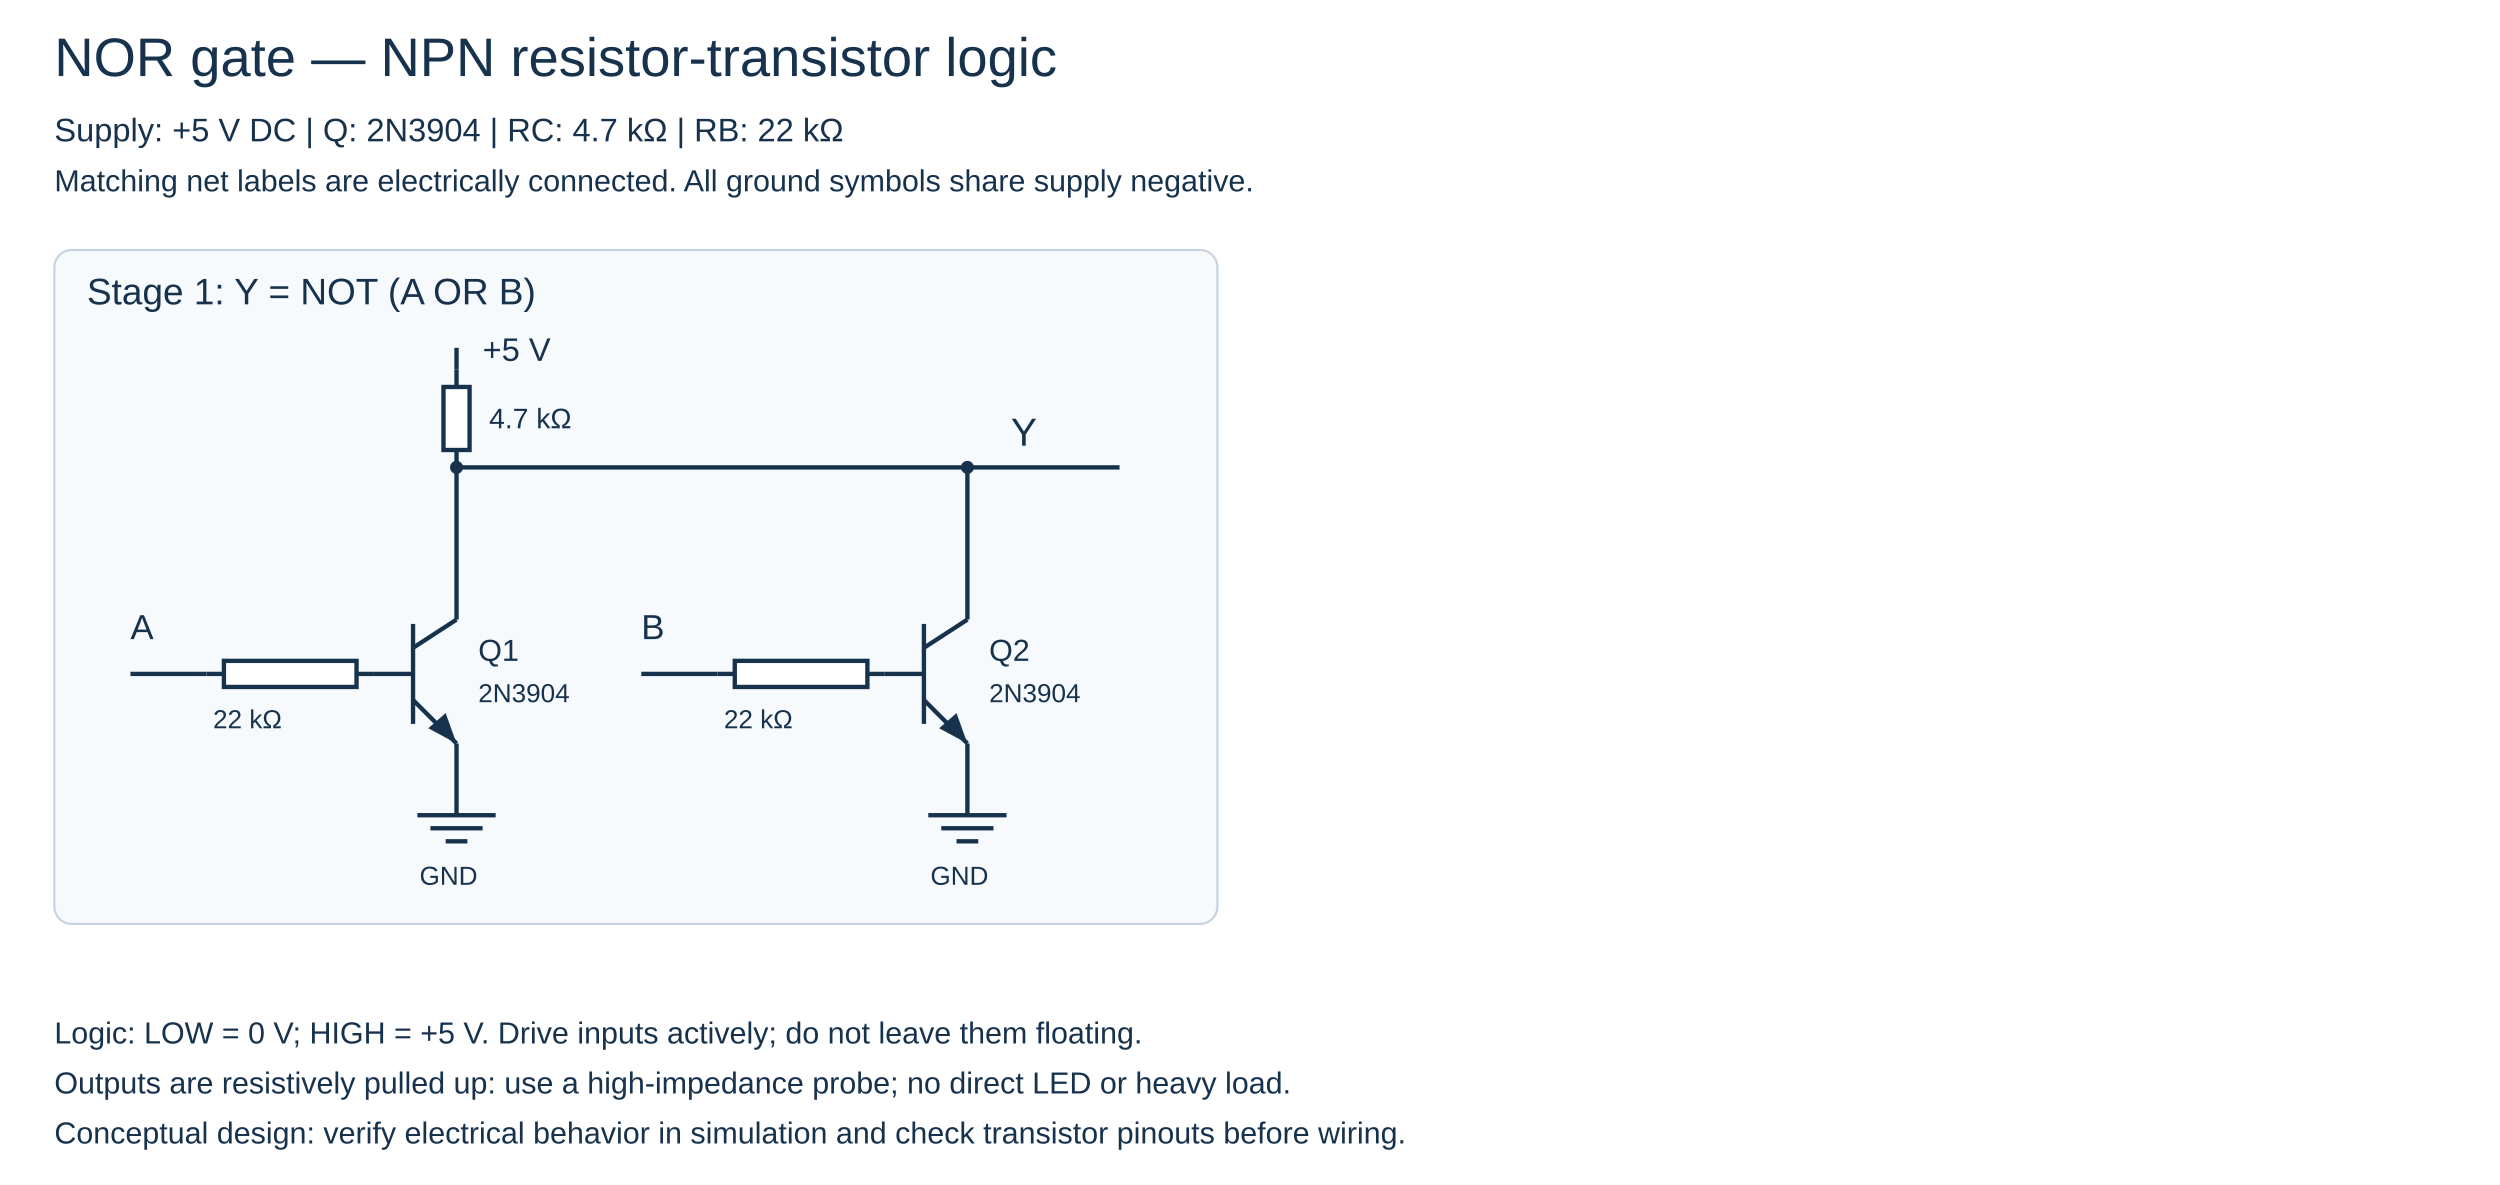
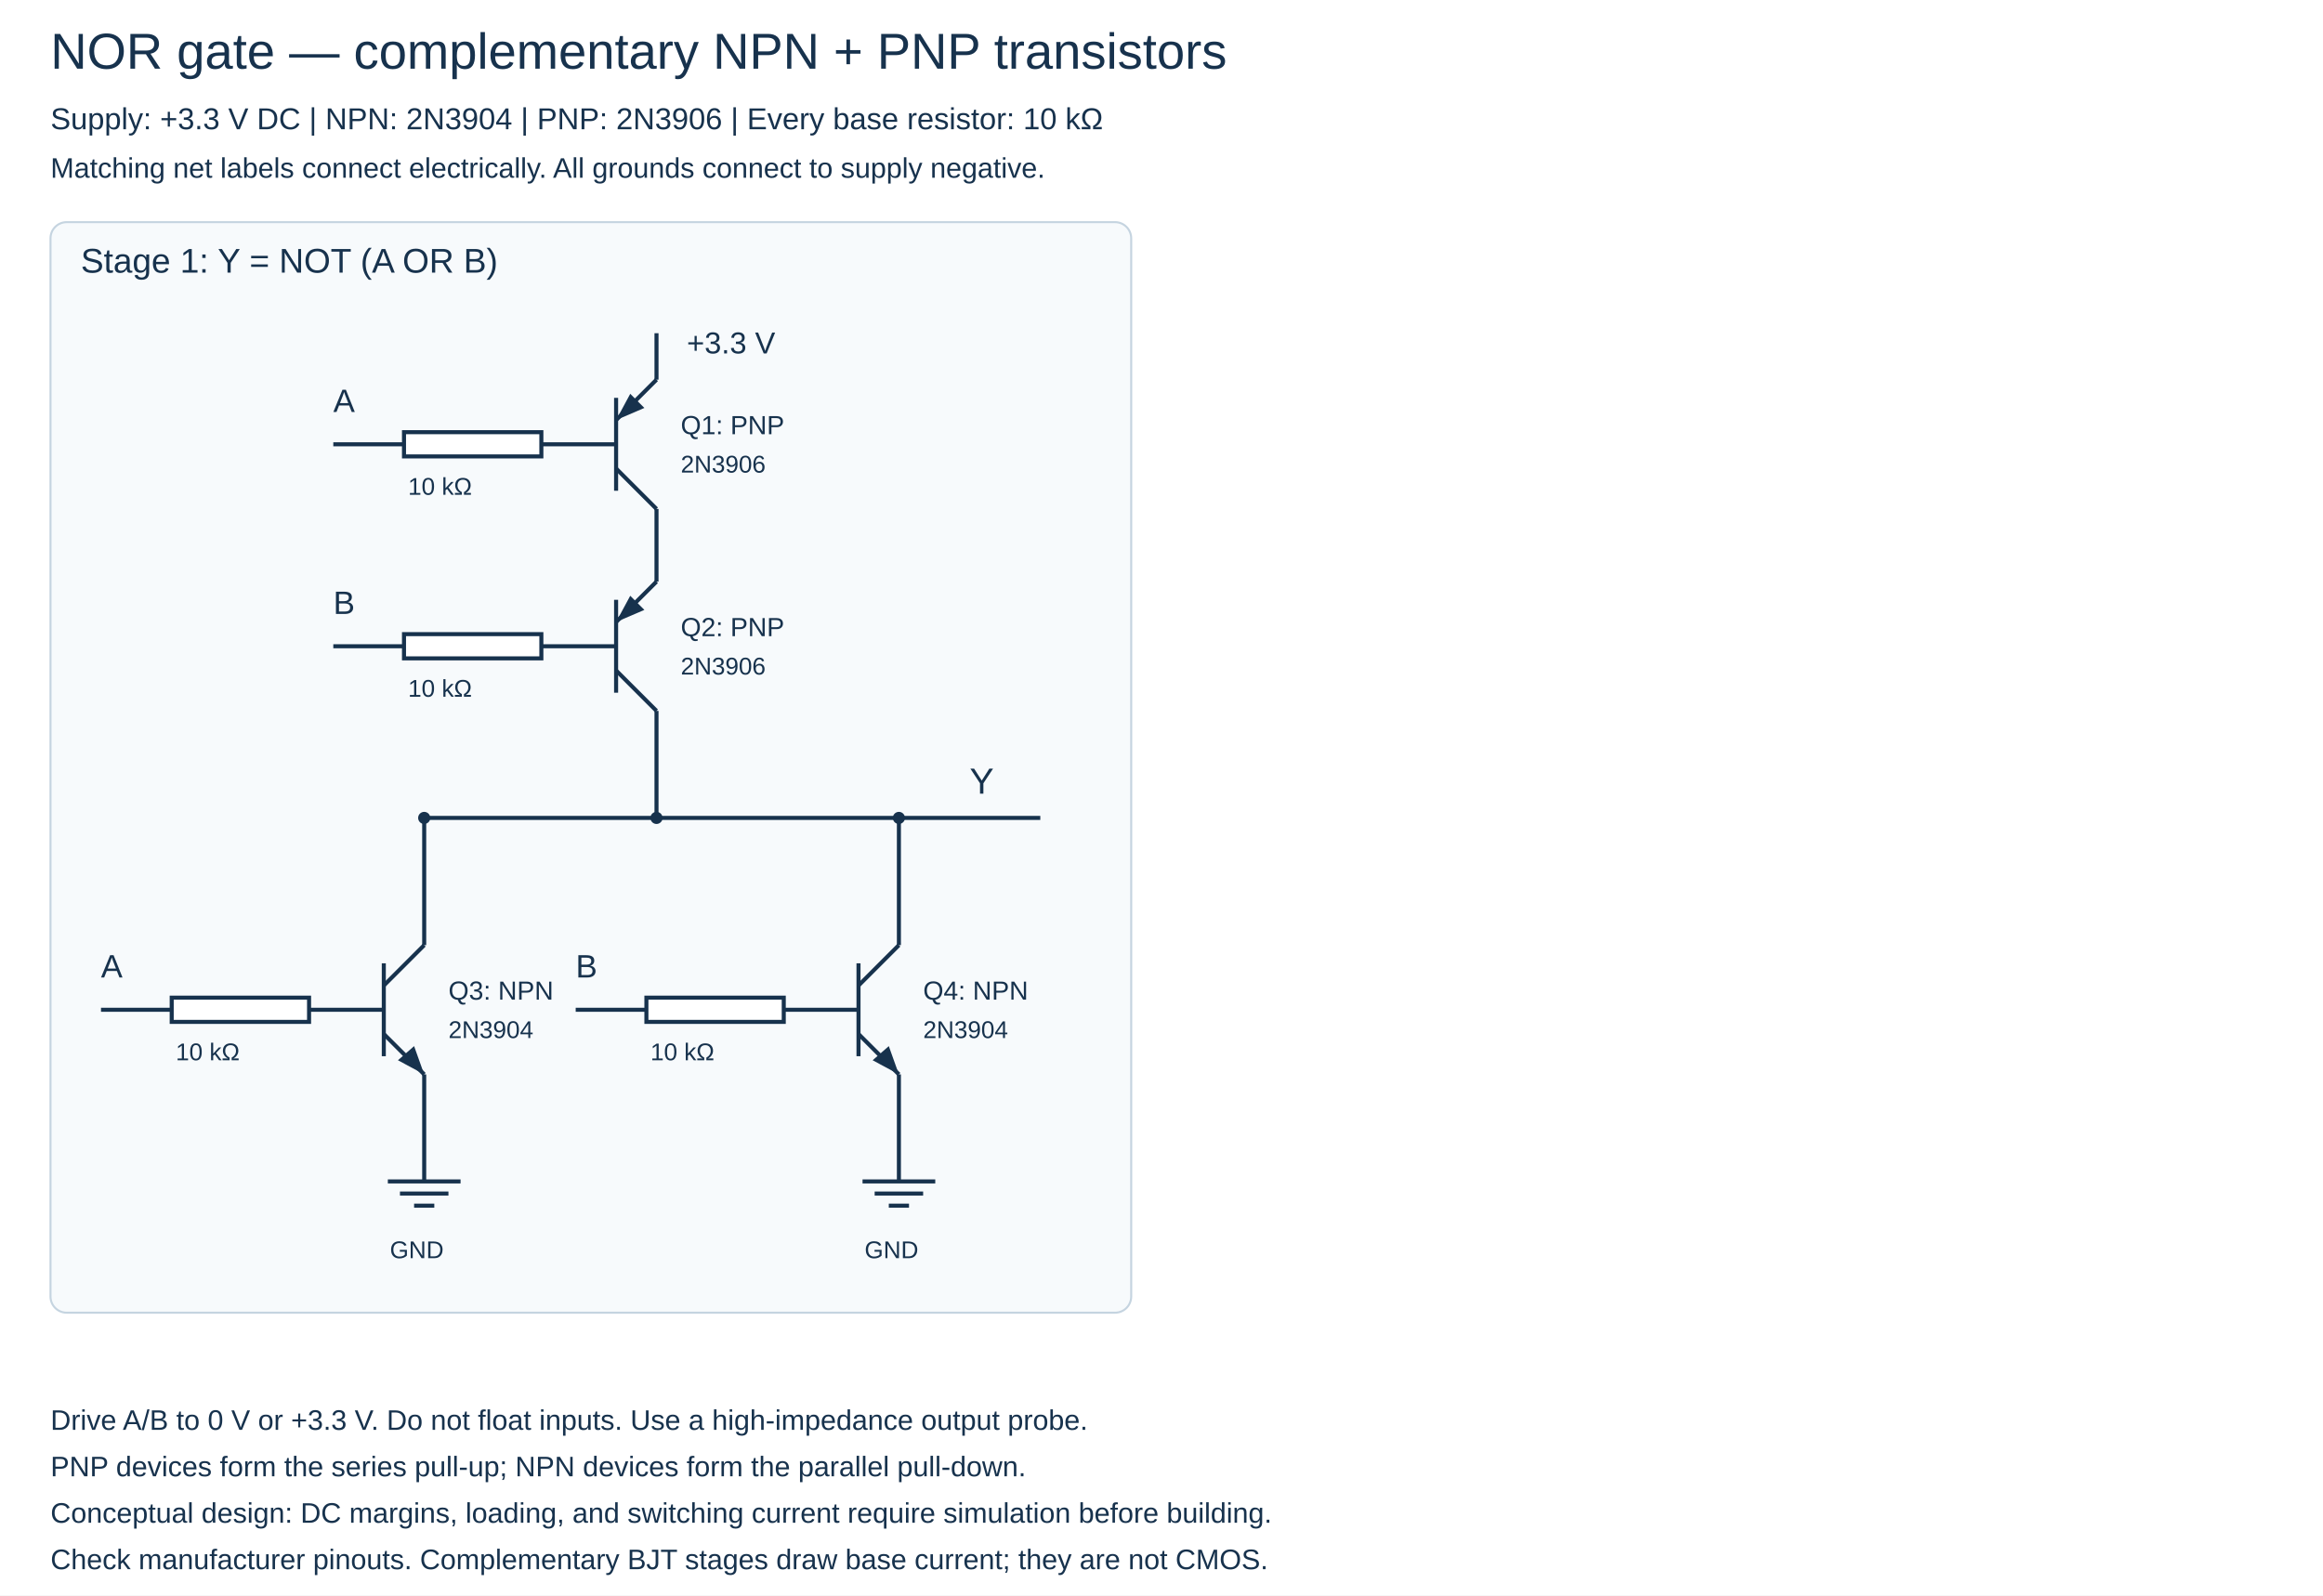
- <svg xmlns="http://www.w3.org/2000/svg" width="1150" height="545" viewBox="0 0 1150 545">
+ <svg xmlns="http://www.w3.org/2000/svg" width="1150" height="790" viewBox="0 0 1150 790">
  <rect width="100%" height="100%" fill="white" />
  <style>text{font-family:Arial,sans-serif;fill:#17324d}.wire{stroke:#17324d;stroke-width:2;fill:none}.component{stroke:#17324d;stroke-width:2;fill:white}</style>
-   <text x="25" y="35" font-size="25">NOR gate — NPN resistor-transistor logic</text>
-   <text x="25" y="65" font-size="15">Supply: +5 V DC | Q: 2N3904 | RC: 4.7 kΩ | RB: 22 kΩ</text>
-   <text x="25" y="88" font-size="14">Matching net labels are electrically connected. All ground symbols share supply negative.</text>
-   <rect x="25" y="115" width="535" height="310" rx="8" fill="#f7fafc" stroke="#c5d4e0" />
-   <text x="40" y="140" font-size="17">Stage 1: Y = NOT (A OR B)</text>
-   <path d="M210,160 L210,170" class="wire" />
-   <text x="222" y="166" font-size="15">+5 V</text>
-   <path d="M210,170 L210,178" class="wire" />
-   <rect x="204" y="178" width="12" height="29" class="component" />
-   <path d="M210,207 L210,215" class="wire" />
-   <text x="225" y="197" font-size="13">4.7 kΩ</text>
-   <path d="M210,215 L515,215" class="wire" />
-   <circle cx="210" cy="215" r="3" fill="#17324d" />
-   <text x="465" y="205" font-size="18">Y</text>
-   <path d="M210,215 L210,285" class="wire" />
-   <path d="M210,285 L190,298" class="wire" />
-   <path d="M190,287 L190,333" class="wire" />
-   <path d="M190,322 L210,342" class="wire" />
-   <path d="M197,335 L210,342 L205,328 Z" fill="#17324d" />
-   <path d="M210,342 L210,375" class="wire" />
-   <path d="M172,310 L190,310" class="wire" />
-   <path d="M95,310 L103,310" class="wire" />
-   <rect x="103" y="304" width="61" height="12" class="component" />
-   <path d="M164,310 L172,310" class="wire" />
-   <path d="M60,310 L95,310" class="wire" />
-   <text x="60" y="294" font-size="16">A</text>
-   <text x="98" y="335" font-size="12">22 kΩ</text>
-   <text x="220" y="304" font-size="14">Q1</text>
-   <text x="220" y="323" font-size="12">2N3904</text>
-   <path d="M192,375 L228,375" class="wire" />
-   <path d="M198,381 L222,381" class="wire" />
-   <path d="M205,387 L215,387" class="wire" />
-   <text x="193" y="407" font-size="12">GND</text>
-   <circle cx="445" cy="215" r="3" fill="#17324d" />
-   <path d="M445,215 L445,285" class="wire" />
-   <path d="M445,285 L425,298" class="wire" />
-   <path d="M425,287 L425,333" class="wire" />
-   <path d="M425,322 L445,342" class="wire" />
-   <path d="M432,335 L445,342 L440,328 Z" fill="#17324d" />
-   <path d="M445,342 L445,375" class="wire" />
-   <path d="M407,310 L425,310" class="wire" />
-   <path d="M330,310 L338,310" class="wire" />
-   <rect x="338" y="304" width="61" height="12" class="component" />
-   <path d="M399,310 L407,310" class="wire" />
-   <path d="M295,310 L330,310" class="wire" />
-   <text x="295" y="294" font-size="16">B</text>
-   <text x="333" y="335" font-size="12">22 kΩ</text>
-   <text x="455" y="304" font-size="14">Q2</text>
-   <text x="455" y="323" font-size="12">2N3904</text>
-   <path d="M427,375 L463,375" class="wire" />
-   <path d="M433,381 L457,381" class="wire" />
-   <path d="M440,387 L450,387" class="wire" />
-   <text x="428" y="407" font-size="12">GND</text>
-   <text x="25" y="480" font-size="14">Logic: LOW = 0 V; HIGH = +5 V. Drive inputs actively; do not leave them floating.</text>
-   <text x="25" y="503" font-size="14">Outputs are resistively pulled up: use a high-impedance probe; no direct LED or heavy load.</text>
-   <text x="25" y="526" font-size="14">Conceptual design: verify electrical behavior in simulation and check transistor pinouts before wiring.</text>
+   <text x="25" y="34" font-size="25">NOR gate — complementary NPN + PNP transistors</text>
+   <text x="25" y="64" font-size="15">Supply: +3.3 V DC | NPN: 2N3904 | PNP: 2N3906 | Every base resistor: 10 kΩ</text>
+   <text x="25" y="88" font-size="14">Matching net labels connect electrically. All grounds connect to supply negative.</text>
+   <rect x="25" y="110" width="535" height="540" rx="8" fill="#f7fafc" stroke="#c5d4e0" />
+   <text x="40" y="135" font-size="17">Stage 1: Y = NOT (A OR B)</text>
+   <path d="M325,165 L325,188" class="wire" />
+   <text x="340" y="175" font-size="15">+3.3 V</text>
+   <path d="M305,197 L305,243" class="wire" />
+   <path d="M325,188 L305,208" class="wire" />
+   <path d="M305,232 L325,252" class="wire" />
+   <path d="M305,208 L319,202 L312,195 Z" fill="#17324d" />
+   <text x="165" y="204" font-size="16">A</text>
+   <path d="M165,220 L200,220" class="wire" />
+   <rect x="200" y="214" width="68" height="12" class="component" />
+   <path d="M268,220 L305,220" class="wire" />
+   <text x="202" y="245" font-size="12">10 kΩ</text>
+   <text x="337" y="215" font-size="13">Q1: PNP</text>
+   <text x="337" y="234" font-size="12">2N3906</text>
+   <path d="M325,252 L325,288" class="wire" />
+   <path d="M305,297 L305,343" class="wire" />
+   <path d="M325,288 L305,308" class="wire" />
+   <path d="M305,332 L325,352" class="wire" />
+   <path d="M305,308 L319,302 L312,295 Z" fill="#17324d" />
+   <text x="165" y="304" font-size="16">B</text>
+   <path d="M165,320 L200,320" class="wire" />
+   <rect x="200" y="314" width="68" height="12" class="component" />
+   <path d="M268,320 L305,320" class="wire" />
+   <text x="202" y="345" font-size="12">10 kΩ</text>
+   <text x="337" y="315" font-size="13">Q2: PNP</text>
+   <text x="337" y="334" font-size="12">2N3906</text>
+   <path d="M325,352 L325,405" class="wire" />
+   <path d="M210,405 L515,405" class="wire" />
+   <circle cx="325" cy="405" r="3" fill="#17324d" />
+   <text x="480" y="393" font-size="18">Y</text>
+   <circle cx="210" cy="405" r="3" fill="#17324d" />
+   <path d="M210,405 L210,468" class="wire" />
+   <path d="M190,477 L190,523" class="wire" />
+   <path d="M210,468 L190,488" class="wire" />
+   <path d="M190,512 L210,532" class="wire" />
+   <path d="M210,532 L197,525 L205,518 Z" fill="#17324d" />
+   <text x="50" y="484" font-size="16">A</text>
+   <path d="M50,500 L85,500" class="wire" />
+   <rect x="85" y="494" width="68" height="12" class="component" />
+   <path d="M153,500 L190,500" class="wire" />
+   <text x="87" y="525" font-size="12">10 kΩ</text>
+   <text x="222" y="495" font-size="13">Q3: NPN</text>
+   <text x="222" y="514" font-size="12">2N3904</text>
+   <path d="M210,532 L210,585" class="wire" />
+   <path d="M192,585 L228,585" class="wire" />
+   <path d="M198,591 L222,591" class="wire" />
+   <path d="M205,597 L215,597" class="wire" />
+   <text x="193" y="623" font-size="12">GND</text>
+   <circle cx="445" cy="405" r="3" fill="#17324d" />
+   <path d="M445,405 L445,468" class="wire" />
+   <path d="M425,477 L425,523" class="wire" />
+   <path d="M445,468 L425,488" class="wire" />
+   <path d="M425,512 L445,532" class="wire" />
+   <path d="M445,532 L432,525 L440,518 Z" fill="#17324d" />
+   <text x="285" y="484" font-size="16">B</text>
+   <path d="M285,500 L320,500" class="wire" />
+   <rect x="320" y="494" width="68" height="12" class="component" />
+   <path d="M388,500 L425,500" class="wire" />
+   <text x="322" y="525" font-size="12">10 kΩ</text>
+   <text x="457" y="495" font-size="13">Q4: NPN</text>
+   <text x="457" y="514" font-size="12">2N3904</text>
+   <path d="M445,532 L445,585" class="wire" />
+   <path d="M427,585 L463,585" class="wire" />
+   <path d="M433,591 L457,591" class="wire" />
+   <path d="M440,597 L450,597" class="wire" />
+   <text x="428" y="623" font-size="12">GND</text>
+   <text x="25" y="708" font-size="14">Drive A/B to 0 V or +3.3 V. Do not float inputs. Use a high-impedance output probe.</text>
+   <text x="25" y="731" font-size="14">PNP devices form the series pull-up; NPN devices form the parallel pull-down.</text>
+   <text x="25" y="754" font-size="14">Conceptual design: DC margins, loading, and switching current require simulation before building.</text>
+   <text x="25" y="777" font-size="14">Check manufacturer pinouts. Complementary BJT stages draw base current; they are not CMOS.</text>
</svg>
